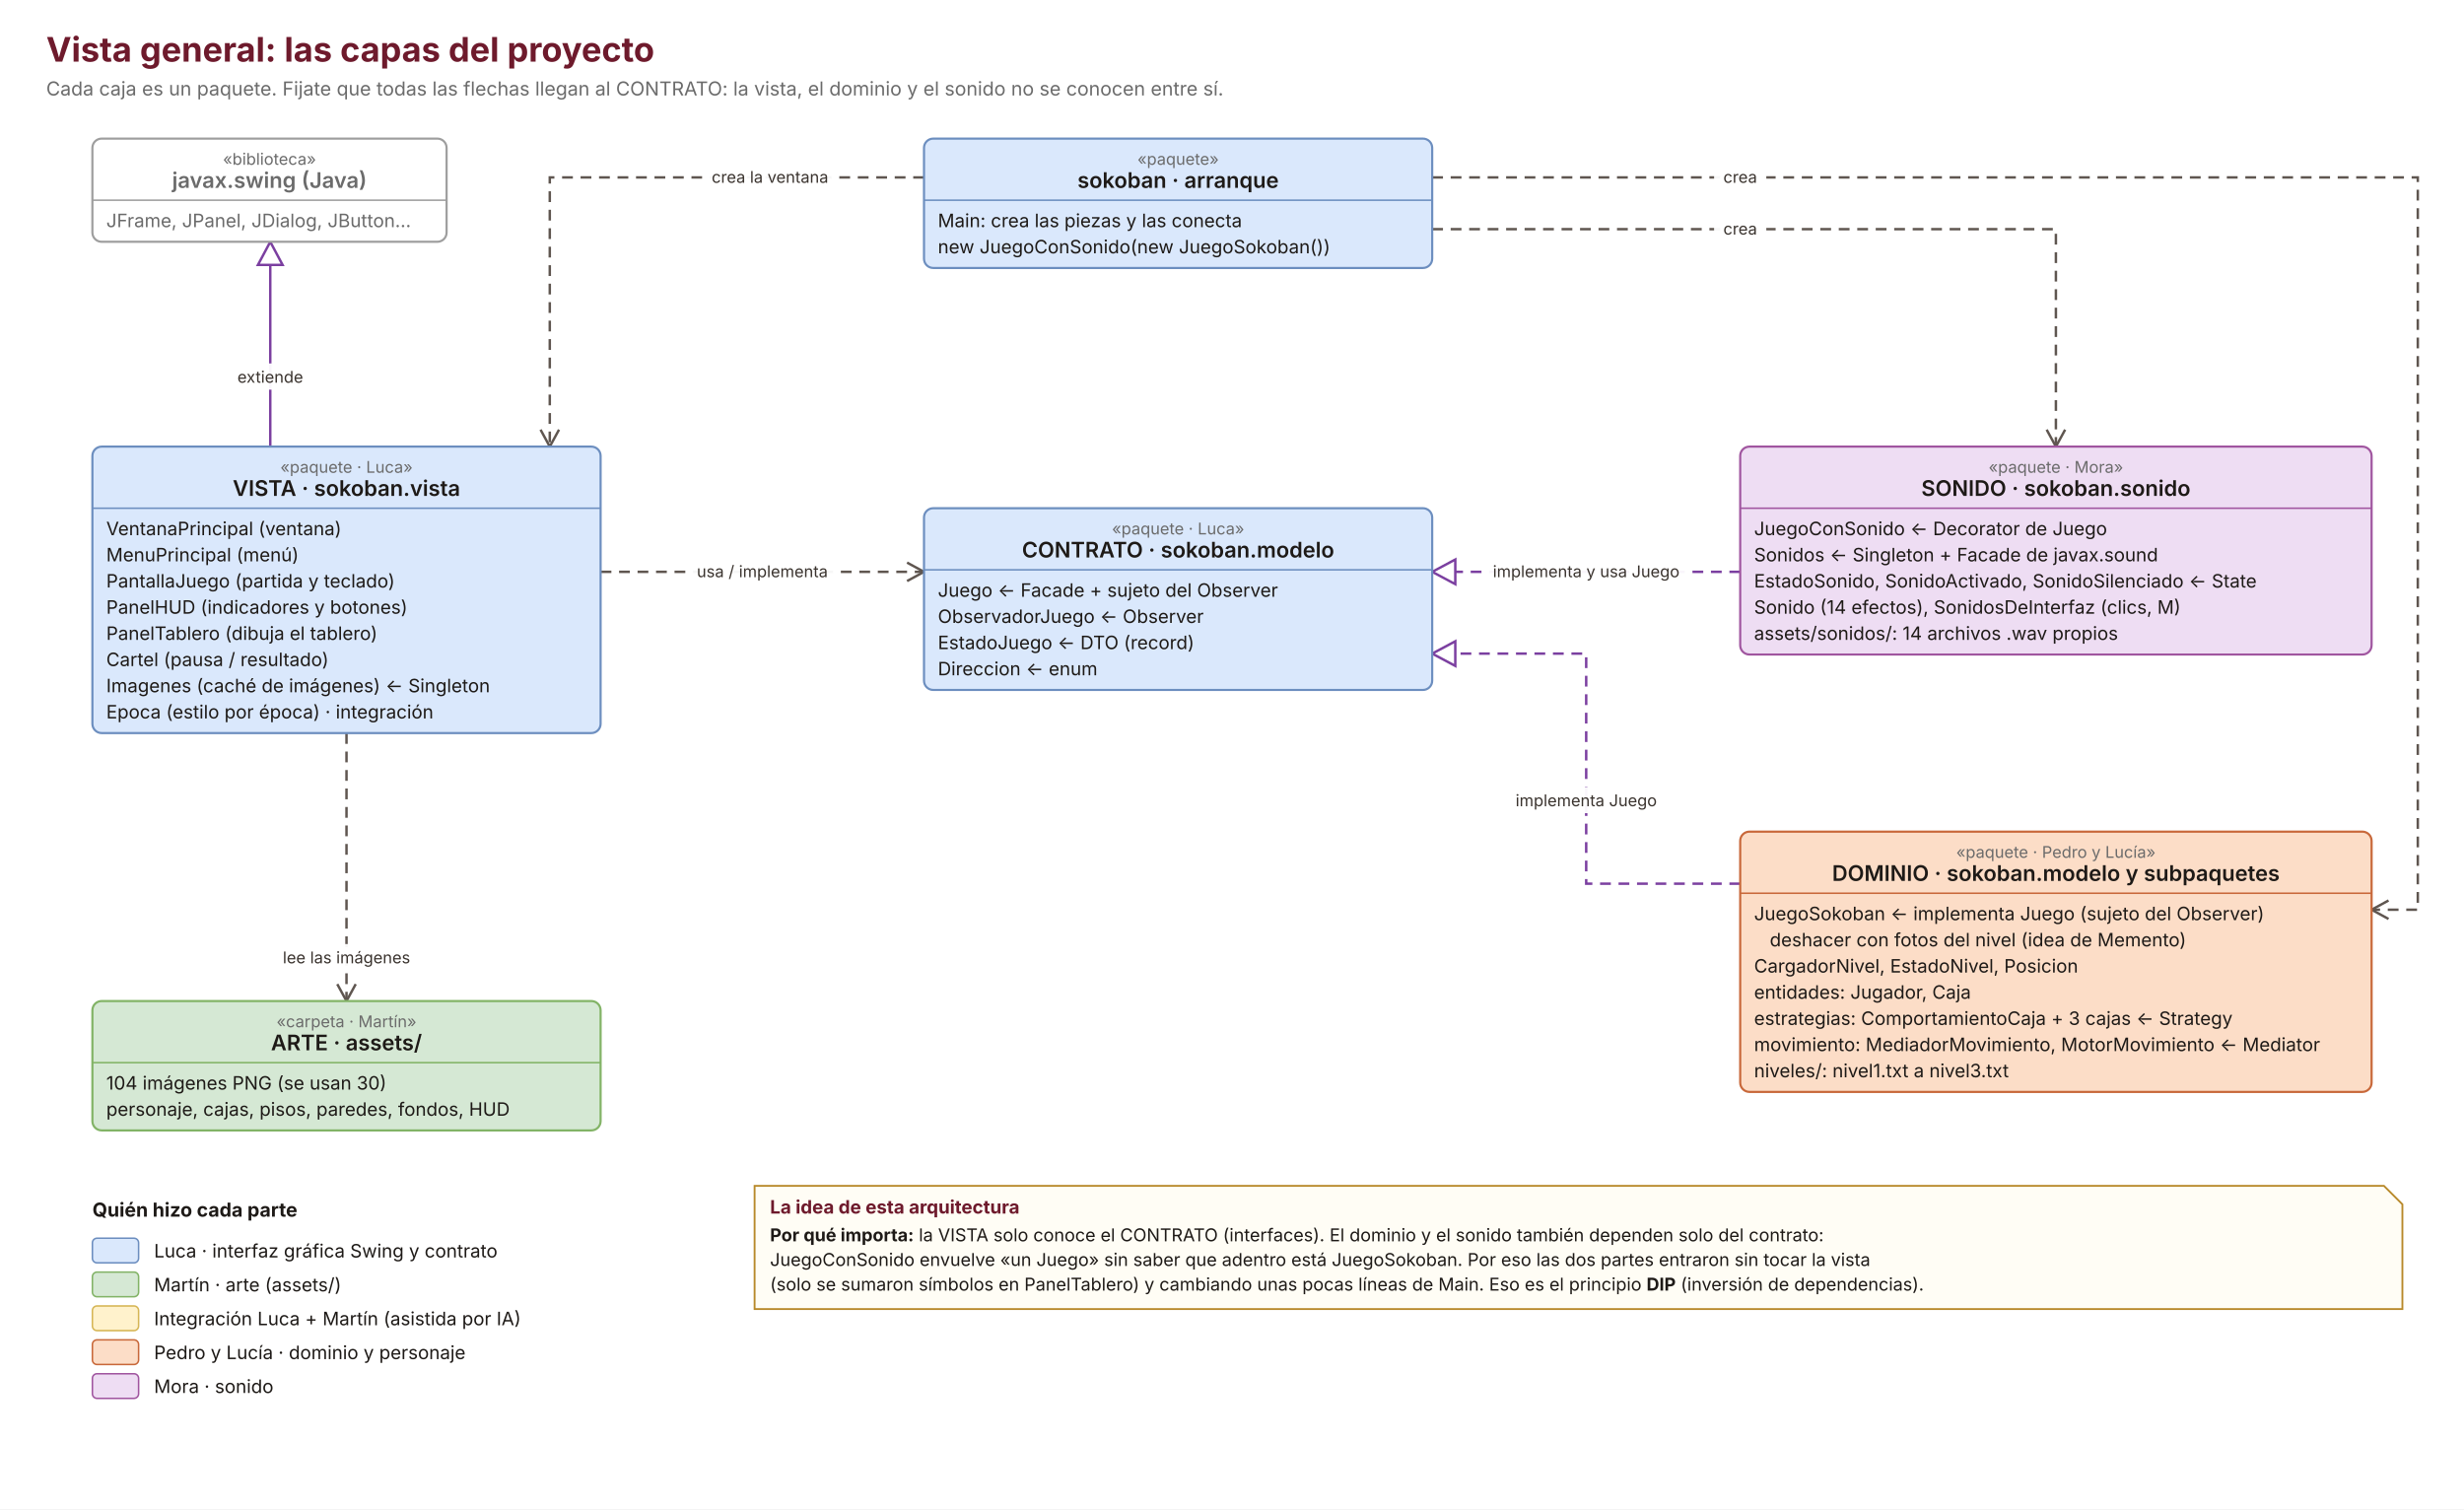
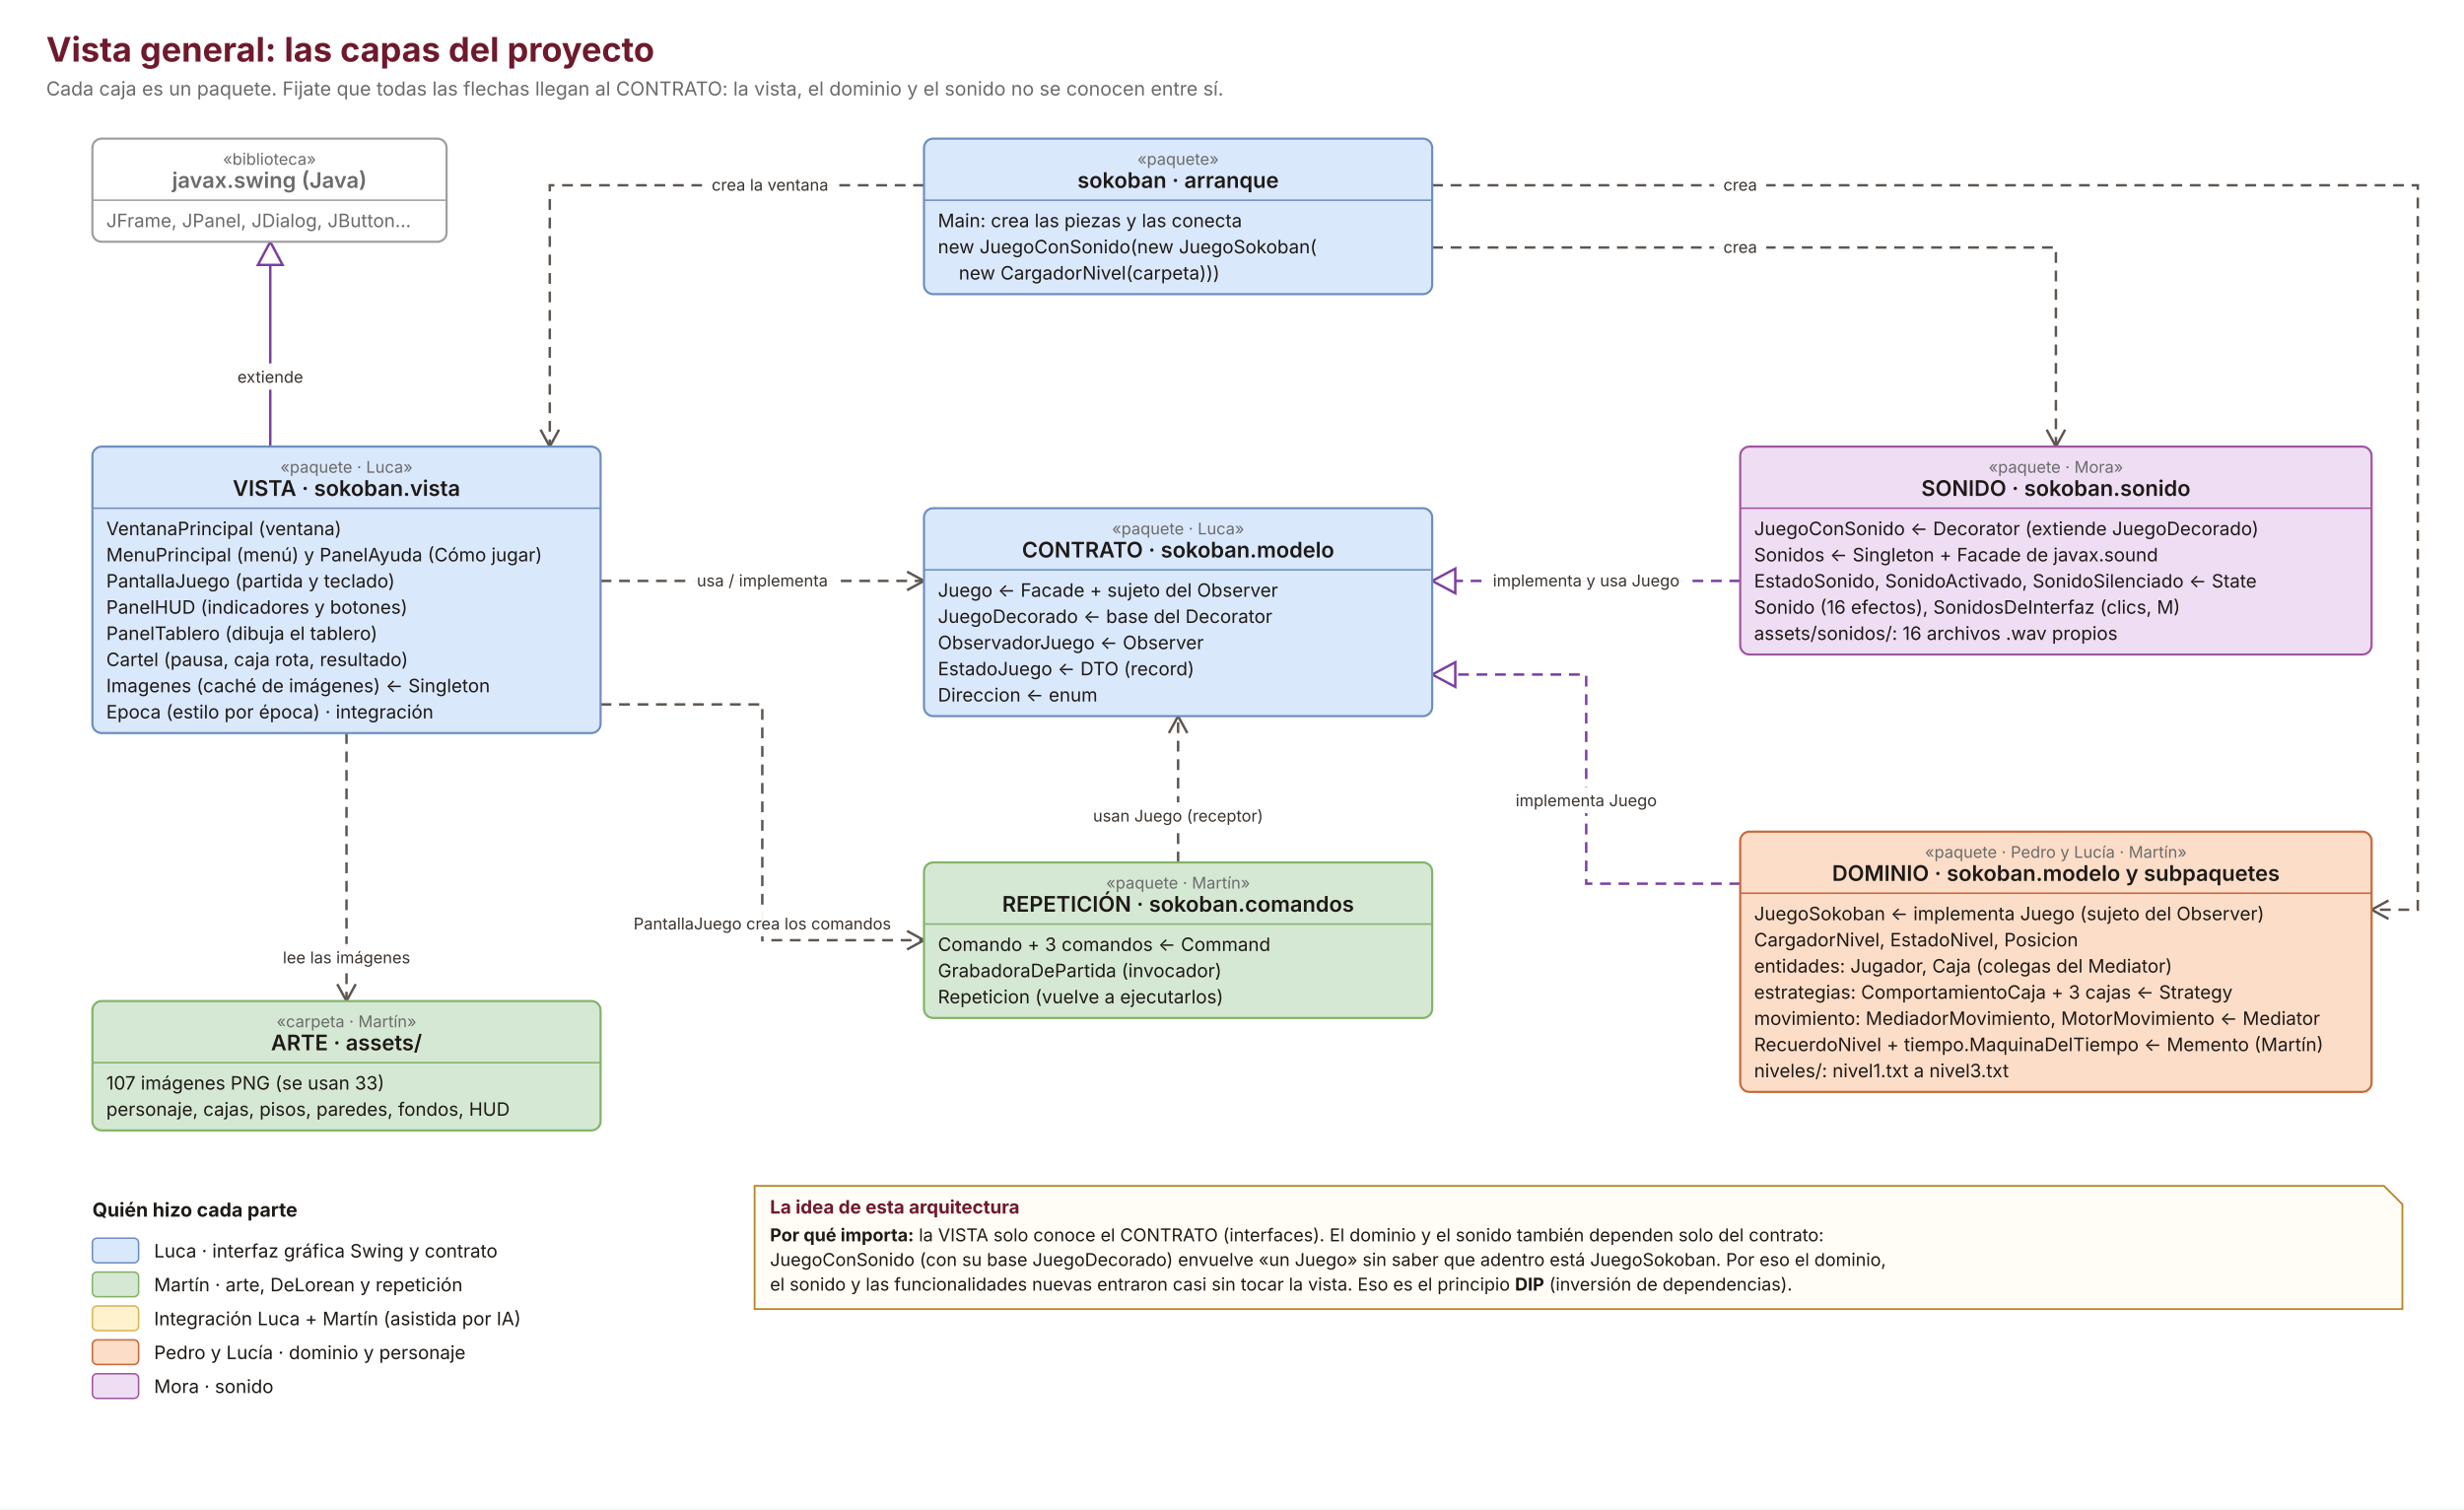
<svg xmlns="http://www.w3.org/2000/svg" viewBox="0 0 1600 980" width="1600" height="980" font-family="Inter, Arial, sans-serif">
  <style>text{white-space:pre}</style>
  <rect width="1600" height="980" fill="#FFFFFF" />
  <text x="30" y="40" font-size="22" font-weight="700" fill="#6E1A2C">Vista general: las capas del proyecto</text>
  <text x="30" y="62" font-size="12.5" fill="#6B6B6B">Cada caja es un paquete. Fijate que todas las flechas llegan al CONTRATO: la vista, el dominio y el sonido no se conocen entre sí.</text>
-   <path d="M 600.0 115.2 L 357.0 115.2 L 357.0 290.0" fill="none" stroke="#5F5650" stroke-width="1.6" stroke-dasharray="7 5" />
+   <path d="M 390.0 457.4 L 495.0 457.4 L 495.0 610.5 L 600.0 610.5" fill="none" stroke="#5F5650" stroke-width="1.6" stroke-dasharray="7 5" />
+   <polyline points="589.0,604.5 600.0,610.5 589.0,616.5" fill="none" stroke="#5F5650" stroke-width="1.6" />
+   <rect x="405.383" y="591" width="179.234" height="17" rx="4" fill="#FFFFFF" fill-opacity="0.95" />
+   <text x="495" y="603.5" font-size="10.5" text-anchor="middle" fill="#3A332E">PantallaJuego crea los comandos</text>
+   <path d="M 765.0 560.0 L 765.0 465.0" fill="none" stroke="#5F5650" stroke-width="1.6" stroke-dasharray="7 5" />
+   <polyline points="759.0,476.0 765.0,465.0 771.0,476.0" fill="none" stroke="#5F5650" stroke-width="1.6" />
+   <rect x="703.75" y="521" width="122.5" height="17" rx="4" fill="#FFFFFF" fill-opacity="0.95" />
+   <text x="765" y="533.5" font-size="10.5" text-anchor="middle" fill="#3A332E">usan Juego (receptor)</text>
+   <path d="M 600.0 120.3 L 357.0 120.3 L 357.0 290.0" fill="none" stroke="#5F5650" stroke-width="1.6" stroke-dasharray="7 5" />
  <polyline points="363.0,279.0 357.0,290.0 351.0,279.0" fill="none" stroke="#5F5650" stroke-width="1.6" />
-   <rect x="456.125" y="106.2" width="87.75" height="17" rx="4" fill="#FFFFFF" fill-opacity="0.95" />
-   <text x="500" y="118.7" font-size="10.5" text-anchor="middle" fill="#3A332E">crea la ventana</text>
-   <path d="M 930.0 148.8 L 1335.0 148.8 L 1335.0 290.0" fill="none" stroke="#5F5650" stroke-width="1.6" stroke-dasharray="7 5" />
+   <rect x="456.125" y="111.3" width="87.75" height="17" rx="4" fill="#FFFFFF" fill-opacity="0.95" />
+   <text x="500" y="123.8" font-size="10.5" text-anchor="middle" fill="#3A332E">crea la ventana</text>
+   <path d="M 930.0 160.7 L 1335.0 160.7 L 1335.0 290.0" fill="none" stroke="#5F5650" stroke-width="1.6" stroke-dasharray="7 5" />
  <polyline points="1341.0,279.0 1335.0,290.0 1329.0,279.0" fill="none" stroke="#5F5650" stroke-width="1.6" />
-   <rect x="1113.047" y="139.8" width="33.906" height="17" rx="4" fill="#FFFFFF" fill-opacity="0.95" />
-   <text x="1130" y="152.3" font-size="10.5" text-anchor="middle" fill="#3A332E">crea</text>
-   <path d="M 930.0 115.2 L 1570.0 115.2 L 1570.0 590.7 L 1540.0 590.7" fill="none" stroke="#5F5650" stroke-width="1.6" stroke-dasharray="7 5" />
+   <rect x="1113.047" y="151.7" width="33.906" height="17" rx="4" fill="#FFFFFF" fill-opacity="0.95" />
+   <text x="1130" y="164.2" font-size="10.5" text-anchor="middle" fill="#3A332E">crea</text>
+   <path d="M 930.0 120.3 L 1570.0 120.3 L 1570.0 590.7 L 1540.0 590.7" fill="none" stroke="#5F5650" stroke-width="1.6" stroke-dasharray="7 5" />
  <polyline points="1551.0,596.7 1540.0,590.7 1551.0,584.7" fill="none" stroke="#5F5650" stroke-width="1.6" />
-   <rect x="1113.047" y="106.2" width="33.906" height="17" rx="4" fill="#FFFFFF" fill-opacity="0.95" />
-   <text x="1130" y="118.7" font-size="10.5" text-anchor="middle" fill="#3A332E">crea</text>
+   <rect x="1113.047" y="111.3" width="33.906" height="17" rx="4" fill="#FFFFFF" fill-opacity="0.95" />
+   <text x="1130" y="123.8" font-size="10.5" text-anchor="middle" fill="#3A332E">crea</text>
  <path d="M 175.5 290.0 L 175.5 157.0" fill="none" stroke="#7B3FA0" stroke-width="1.6" />
  <polygon points="175.5,157.0 167.5,172.0 183.5,172.0" fill="#FFFFFF" stroke="#7B3FA0" stroke-width="1.6" />
  <rect x="148.156" y="236" width="54.688" height="17" rx="4" fill="#FFFFFF" fill-opacity="0.95" />
  <text x="175.5" y="248.5" font-size="10.5" text-anchor="middle" fill="#3A332E">extiende</text>
-   <path d="M 390.0 371.3 L 600.0 371.3" fill="none" stroke="#5F5650" stroke-width="1.6" stroke-dasharray="7 5" />
-   <polyline points="589.0,365.3 600.0,371.3 589.0,377.3" fill="none" stroke="#5F5650" stroke-width="1.6" />
-   <rect x="446.461" y="362.3" width="97.078" height="17" rx="4" fill="#FFFFFF" fill-opacity="0.95" />
-   <text x="495" y="374.8" font-size="10.5" text-anchor="middle" fill="#3A332E">usa / implementa</text>
-   <path d="M 1130.0 371.3 L 930.0 371.3" fill="none" stroke="#7B3FA0" stroke-width="1.6" stroke-dasharray="7 5" />
-   <polygon points="930.0,371.3 945.0,379.3 945.0,363.3" fill="#FFFFFF" stroke="#7B3FA0" stroke-width="1.6" />
-   <rect x="963.391" y="362.3" width="133.219" height="17" rx="4" fill="#FFFFFF" fill-opacity="0.95" />
-   <text x="1030" y="374.8" font-size="10.5" text-anchor="middle" fill="#3A332E">implementa y usa Juego</text>
-   <path d="M 1130.0 573.8 L 1030.0 573.8 L 1030.0 424.4 L 930.0 424.4" fill="none" stroke="#7B3FA0" stroke-width="1.6" stroke-dasharray="7 5" />
-   <polygon points="930.0,424.4 945.0,432.4 945.0,416.4" fill="#FFFFFF" stroke="#7B3FA0" stroke-width="1.6" />
+   <path d="M 390.0 377.2 L 600.0 377.2" fill="none" stroke="#5F5650" stroke-width="1.6" stroke-dasharray="7 5" />
+   <polyline points="589.0,371.2 600.0,377.2 589.0,383.2" fill="none" stroke="#5F5650" stroke-width="1.6" />
+   <rect x="446.461" y="368.25" width="97.078" height="17" rx="4" fill="#FFFFFF" fill-opacity="0.95" />
+   <text x="495" y="380.75" font-size="10.5" text-anchor="middle" fill="#3A332E">usa / implementa</text>
+   <path d="M 1130.0 377.2 L 930.0 377.2" fill="none" stroke="#7B3FA0" stroke-width="1.6" stroke-dasharray="7 5" />
+   <polygon points="930.0,377.2 945.0,385.2 945.0,369.2" fill="#FFFFFF" stroke="#7B3FA0" stroke-width="1.6" />
+   <rect x="963.391" y="368.25" width="133.219" height="17" rx="4" fill="#FFFFFF" fill-opacity="0.95" />
+   <text x="1030" y="380.75" font-size="10.5" text-anchor="middle" fill="#3A332E">implementa y usa Juego</text>
+   <path d="M 1130.0 573.8 L 1030.0 573.8 L 1030.0 438.0 L 930.0 438.0" fill="none" stroke="#7B3FA0" stroke-width="1.6" stroke-dasharray="7 5" />
+   <polygon points="930.0,438.0 945.0,446.0 945.0,430.0" fill="#FFFFFF" stroke="#7B3FA0" stroke-width="1.6" />
  <rect x="978.117" y="511" width="103.766" height="17" rx="4" fill="#FFFFFF" fill-opacity="0.95" />
  <text x="1030" y="523.5" font-size="10.5" text-anchor="middle" fill="#3A332E">implementa Juego</text>
  <path d="M 225.0 476.0 L 225.0 650.0" fill="none" stroke="#5F5650" stroke-width="1.6" stroke-dasharray="7 5" />
  <polyline points="231.0,639.0 225.0,650.0 219.0,639.0" fill="none" stroke="#5F5650" stroke-width="1.6" />
  <rect x="177.617" y="613" width="94.766" height="17" rx="4" fill="#FFFFFF" fill-opacity="0.95" />
  <text x="225" y="625.5" font-size="10.5" text-anchor="middle" fill="#3A332E">lee las imágenes</text>
  <g class="caja" id="Main">
-     <rect x="600" y="90" width="330" height="84" rx="6" fill="#DAE8FC" stroke="#6C8EBF" stroke-width="1.4" />
+     <rect x="600" y="90" width="330" height="101" rx="6" fill="#DAE8FC" stroke="#6C8EBF" stroke-width="1.4" />
    <text x="765.0" y="107" text-anchor="middle" font-size="10.5" fill="#6B6B6B">«paquete»</text>
    <text x="765.0" y="122" text-anchor="middle" font-size="14" font-weight="600" fill="#1E1A17">sokoban · arranque</text>
    <line x1="600" y1="130" x2="930" y2="130" stroke="#6C8EBF" stroke-width="1" />
    <text x="609.0" y="147.5" font-size="12" fill="#1E1A17">Main: crea las piezas y las conecta</text>
-     <text x="609.0" y="164.5" font-size="12" fill="#1E1A17">new JuegoConSonido(new JuegoSokoban())</text>
+     <text x="609.0" y="164.5" font-size="12" fill="#1E1A17">new JuegoConSonido(new JuegoSokoban(</text>
+     <text x="622.6" y="181.5" font-size="12" fill="#1E1A17">new CargadorNivel(carpeta)))</text>
  </g>
  <g class="caja" id="Swing">
    <rect x="60" y="90" width="230" height="67" rx="6" fill="#FFFFFF" stroke="#9E9E9E" stroke-width="1.4" />
    <text x="175.0" y="107" text-anchor="middle" font-size="10.5" fill="#6B6B6B">«biblioteca»</text>
    <text x="175.0" y="122" text-anchor="middle" font-size="14" font-weight="600" fill="#6B6B6B">javax.swing (Java)</text>
    <line x1="60" y1="130" x2="290" y2="130" stroke="#9E9E9E" stroke-width="1" />
    <text x="69.0" y="147.5" font-size="12" fill="#6B6B6B">JFrame, JPanel, JDialog, JButton…</text>
  </g>
  <g class="caja" id="Vista">
    <rect x="60" y="290" width="330" height="186" rx="6" fill="#DAE8FC" stroke="#6C8EBF" stroke-width="1.4" />
    <text x="225.0" y="307" text-anchor="middle" font-size="10.5" fill="#6B6B6B">«paquete · Luca»</text>
    <text x="225.0" y="322" text-anchor="middle" font-size="14" font-weight="600" fill="#1E1A17">VISTA · sokoban.vista</text>
    <line x1="60" y1="330" x2="390" y2="330" stroke="#6C8EBF" stroke-width="1" />
    <text x="69.0" y="347.5" font-size="12" fill="#1E1A17">VentanaPrincipal (ventana)</text>
-     <text x="69.0" y="364.5" font-size="12" fill="#1E1A17">MenuPrincipal (menú)</text>
+     <text x="69.0" y="364.5" font-size="12" fill="#1E1A17">MenuPrincipal (menú) y PanelAyuda (Cómo jugar)</text>
    <text x="69.0" y="381.5" font-size="12" fill="#1E1A17">PantallaJuego (partida y teclado)</text>
    <text x="69.0" y="398.5" font-size="12" fill="#1E1A17">PanelHUD (indicadores y botones)</text>
    <text x="69.0" y="415.5" font-size="12" fill="#1E1A17">PanelTablero (dibuja el tablero)</text>
-     <text x="69.0" y="432.5" font-size="12" fill="#1E1A17">Cartel (pausa / resultado)</text>
+     <text x="69.0" y="432.5" font-size="12" fill="#1E1A17">Cartel (pausa, caja rota, resultado)</text>
    <text x="69.0" y="449.5" font-size="12" fill="#1E1A17">Imagenes (caché de imágenes)  ← Singleton</text>
    <text x="69.0" y="466.5" font-size="12" fill="#1E1A17">Epoca (estilo por época) · integración</text>
  </g>
  <g class="caja" id="Contrato">
-     <rect x="600" y="330" width="330" height="118" rx="6" fill="#DAE8FC" stroke="#6C8EBF" stroke-width="1.4" />
+     <rect x="600" y="330" width="330" height="135" rx="6" fill="#DAE8FC" stroke="#6C8EBF" stroke-width="1.4" />
    <text x="765.0" y="347" text-anchor="middle" font-size="10.5" fill="#6B6B6B">«paquete · Luca»</text>
    <text x="765.0" y="362" text-anchor="middle" font-size="14" font-weight="600" fill="#1E1A17">CONTRATO · sokoban.modelo</text>
    <line x1="600" y1="370" x2="930" y2="370" stroke="#6C8EBF" stroke-width="1" />
    <text x="609.0" y="387.5" font-size="12" fill="#1E1A17">Juego  ← Facade + sujeto del Observer</text>
-     <text x="609.0" y="404.5" font-size="12" fill="#1E1A17">ObservadorJuego  ← Observer</text>
-     <text x="609.0" y="421.5" font-size="12" fill="#1E1A17">EstadoJuego  ← DTO (record)</text>
-     <text x="609.0" y="438.5" font-size="12" fill="#1E1A17">Direccion  ← enum</text>
+     <text x="609.0" y="404.5" font-size="12" fill="#1E1A17">JuegoDecorado  ← base del Decorator</text>
+     <text x="609.0" y="421.5" font-size="12" fill="#1E1A17">ObservadorJuego  ← Observer</text>
+     <text x="609.0" y="438.5" font-size="12" fill="#1E1A17">EstadoJuego  ← DTO (record)</text>
+     <text x="609.0" y="455.5" font-size="12" fill="#1E1A17">Direccion  ← enum</text>
+   </g>
+   <g class="caja" id="Comandos">
+     <rect x="600" y="560" width="330" height="101" rx="6" fill="#D5E8D4" stroke="#82B366" stroke-width="1.4" />
+     <text x="765.0" y="577" text-anchor="middle" font-size="10.5" fill="#6B6B6B">«paquete · Martín»</text>
+     <text x="765.0" y="592" text-anchor="middle" font-size="14" font-weight="600" fill="#1E1A17">REPETICIÓN · sokoban.comandos</text>
+     <line x1="600" y1="600" x2="930" y2="600" stroke="#82B366" stroke-width="1" />
+     <text x="609.0" y="617.5" font-size="12" fill="#1E1A17">Comando + 3 comandos  ← Command</text>
+     <text x="609.0" y="634.5" font-size="12" fill="#1E1A17">GrabadoraDePartida (invocador)</text>
+     <text x="609.0" y="651.5" font-size="12" fill="#1E1A17">Repeticion (vuelve a ejecutarlos)</text>
  </g>
  <g class="caja" id="Sonido">
    <rect x="1130" y="290" width="410" height="135" rx="6" fill="#EEDDF3" stroke="#A0559F" stroke-width="1.4" />
    <text x="1335.0" y="307" text-anchor="middle" font-size="10.5" fill="#6B6B6B">«paquete · Mora»</text>
    <text x="1335.0" y="322" text-anchor="middle" font-size="14" font-weight="600" fill="#1E1A17">SONIDO · sokoban.sonido</text>
    <line x1="1130" y1="330" x2="1540" y2="330" stroke="#A0559F" stroke-width="1" />
-     <text x="1139.0" y="347.5" font-size="12" fill="#1E1A17">JuegoConSonido  ← Decorator de Juego</text>
+     <text x="1139.0" y="347.5" font-size="12" fill="#1E1A17">JuegoConSonido  ← Decorator (extiende JuegoDecorado)</text>
    <text x="1139.0" y="364.5" font-size="12" fill="#1E1A17">Sonidos  ← Singleton + Facade de javax.sound</text>
    <text x="1139.0" y="381.5" font-size="12" fill="#1E1A17">EstadoSonido, SonidoActivado, SonidoSilenciado  ← State</text>
-     <text x="1139.0" y="398.5" font-size="12" fill="#1E1A17">Sonido (14 efectos), SonidosDeInterfaz (clics, M)</text>
-     <text x="1139.0" y="415.5" font-size="12" fill="#1E1A17">assets/sonidos/: 14 archivos .wav propios</text>
+     <text x="1139.0" y="398.5" font-size="12" fill="#1E1A17">Sonido (16 efectos), SonidosDeInterfaz (clics, M)</text>
+     <text x="1139.0" y="415.5" font-size="12" fill="#1E1A17">assets/sonidos/: 16 archivos .wav propios</text>
  </g>
  <g class="caja" id="Dominio">
    <rect x="1130" y="540" width="410" height="169" rx="6" fill="#FCDDC7" stroke="#C8683A" stroke-width="1.4" />
-     <text x="1335.0" y="557" text-anchor="middle" font-size="10.5" fill="#6B6B6B">«paquete · Pedro y Lucía»</text>
+     <text x="1335.0" y="557" text-anchor="middle" font-size="10.5" fill="#6B6B6B">«paquete · Pedro y Lucía · Martín»</text>
    <text x="1335.0" y="572" text-anchor="middle" font-size="14" font-weight="600" fill="#1E1A17">DOMINIO · sokoban.modelo y subpaquetes</text>
    <line x1="1130" y1="580" x2="1540" y2="580" stroke="#C8683A" stroke-width="1" />
    <text x="1139.0" y="597.5" font-size="12" fill="#1E1A17">JuegoSokoban  ← implementa Juego (sujeto del Observer)</text>
-     <text x="1149.2" y="614.5" font-size="12" fill="#1E1A17">deshacer con fotos del nivel (idea de Memento)</text>
-     <text x="1139.0" y="631.5" font-size="12" fill="#1E1A17">CargadorNivel, EstadoNivel, Posicion</text>
-     <text x="1139.0" y="648.5" font-size="12" fill="#1E1A17">entidades: Jugador, Caja</text>
-     <text x="1139.0" y="665.5" font-size="12" fill="#1E1A17">estrategias: ComportamientoCaja + 3 cajas  ← Strategy</text>
-     <text x="1139.0" y="682.5" font-size="12" fill="#1E1A17">movimiento: MediadorMovimiento, MotorMovimiento  ← Mediator</text>
+     <text x="1139.0" y="614.5" font-size="12" fill="#1E1A17">CargadorNivel, EstadoNivel, Posicion</text>
+     <text x="1139.0" y="631.5" font-size="12" fill="#1E1A17">entidades: Jugador, Caja (colegas del Mediator)</text>
+     <text x="1139.0" y="648.5" font-size="12" fill="#1E1A17">estrategias: ComportamientoCaja + 3 cajas  ← Strategy</text>
+     <text x="1139.0" y="665.5" font-size="12" fill="#1E1A17">movimiento: MediadorMovimiento, MotorMovimiento  ← Mediator</text>
+     <text x="1139.0" y="682.5" font-size="12" fill="#1E1A17">RecuerdoNivel + tiempo.MaquinaDelTiempo  ← Memento (Martín)</text>
    <text x="1139.0" y="699.5" font-size="12" fill="#1E1A17">niveles/: nivel1.txt a nivel3.txt</text>
  </g>
  <g class="caja" id="Arte">
    <rect x="60" y="650" width="330" height="84" rx="6" fill="#D5E8D4" stroke="#82B366" stroke-width="1.4" />
    <text x="225.0" y="667" text-anchor="middle" font-size="10.5" fill="#6B6B6B">«carpeta · Martín»</text>
    <text x="225.0" y="682" text-anchor="middle" font-size="14" font-weight="600" fill="#1E1A17">ARTE · assets/</text>
    <line x1="60" y1="690" x2="390" y2="690" stroke="#82B366" stroke-width="1" />
-     <text x="69.0" y="707.5" font-size="12" fill="#1E1A17">104 imágenes PNG (se usan 30)</text>
+     <text x="69.0" y="707.5" font-size="12" fill="#1E1A17">107 imágenes PNG (se usan 33)</text>
    <text x="69.0" y="724.5" font-size="12" fill="#1E1A17">personaje, cajas, pisos, paredes, fondos, HUD</text>
  </g>
  <path d="M 490 770 L 1548 770 L 1560 782 L 1560 850 L 490 850 Z" fill="#FFFDF5" stroke="#B8892A" stroke-width="1.2" />
  <text x="500" y="788" font-size="12" font-weight="700" fill="#6E1A2C">La idea de esta arquitectura</text>
  <text x="500" y="806" font-size="11.5" fill="#1E1A17">
    <tspan font-weight="700">Por qué importa:</tspan> la VISTA solo conoce el CONTRATO (interfaces). El dominio y el sonido también dependen solo del contrato:</text>
-   <text x="500" y="822" font-size="11.5" fill="#1E1A17">JuegoConSonido envuelve «un Juego» sin saber que adentro está JuegoSokoban. Por eso las dos partes entraron sin tocar la vista</text>
-   <text x="500" y="838" font-size="11.5" fill="#1E1A17">(solo se sumaron símbolos en PanelTablero) y cambiando unas pocas líneas de Main. Eso es el principio <tspan font-weight="700">DIP</tspan> (inversión de dependencias).</text>
+   <text x="500" y="822" font-size="11.5" fill="#1E1A17">JuegoConSonido (con su base JuegoDecorado) envuelve «un Juego» sin saber que adentro está JuegoSokoban. Por eso el dominio,</text>
+   <text x="500" y="838" font-size="11.5" fill="#1E1A17">el sonido y las funcionalidades nuevas entraron casi sin tocar la vista. Eso es el principio <tspan font-weight="700">DIP</tspan> (inversión de dependencias).</text>
  <text x="60" y="790" font-size="12.5" font-weight="400" fill="#1E1A17" text-anchor="start">
    <tspan font-weight="700">Quién hizo cada parte</tspan>
  </text>
  <rect x="60" y="804" width="30" height="16" rx="3" fill="#DAE8FC" stroke="#6C8EBF" />
  <text x="100" y="816.5" font-size="12" font-weight="400" fill="#1E1A17" text-anchor="start">Luca · interfaz gráfica Swing y contrato</text>
  <rect x="60" y="826" width="30" height="16" rx="3" fill="#D5E8D4" stroke="#82B366" />
-   <text x="100" y="838.5" font-size="12" font-weight="400" fill="#1E1A17" text-anchor="start">Martín · arte (assets/)</text>
+   <text x="100" y="838.5" font-size="12" font-weight="400" fill="#1E1A17" text-anchor="start">Martín · arte, DeLorean y repetición</text>
  <rect x="60" y="848" width="30" height="16" rx="3" fill="#FFF2CC" stroke="#D6B656" />
  <text x="100" y="860.5" font-size="12" font-weight="400" fill="#1E1A17" text-anchor="start">Integración Luca + Martín (asistida por IA)</text>
  <rect x="60" y="870" width="30" height="16" rx="3" fill="#FCDDC7" stroke="#C8683A" />
  <text x="100" y="882.5" font-size="12" font-weight="400" fill="#1E1A17" text-anchor="start">Pedro y Lucía · dominio y personaje</text>
  <rect x="60" y="892" width="30" height="16" rx="3" fill="#EEDDF3" stroke="#A0559F" />
  <text x="100" y="904.5" font-size="12" font-weight="400" fill="#1E1A17" text-anchor="start">Mora · sonido</text>
</svg>
